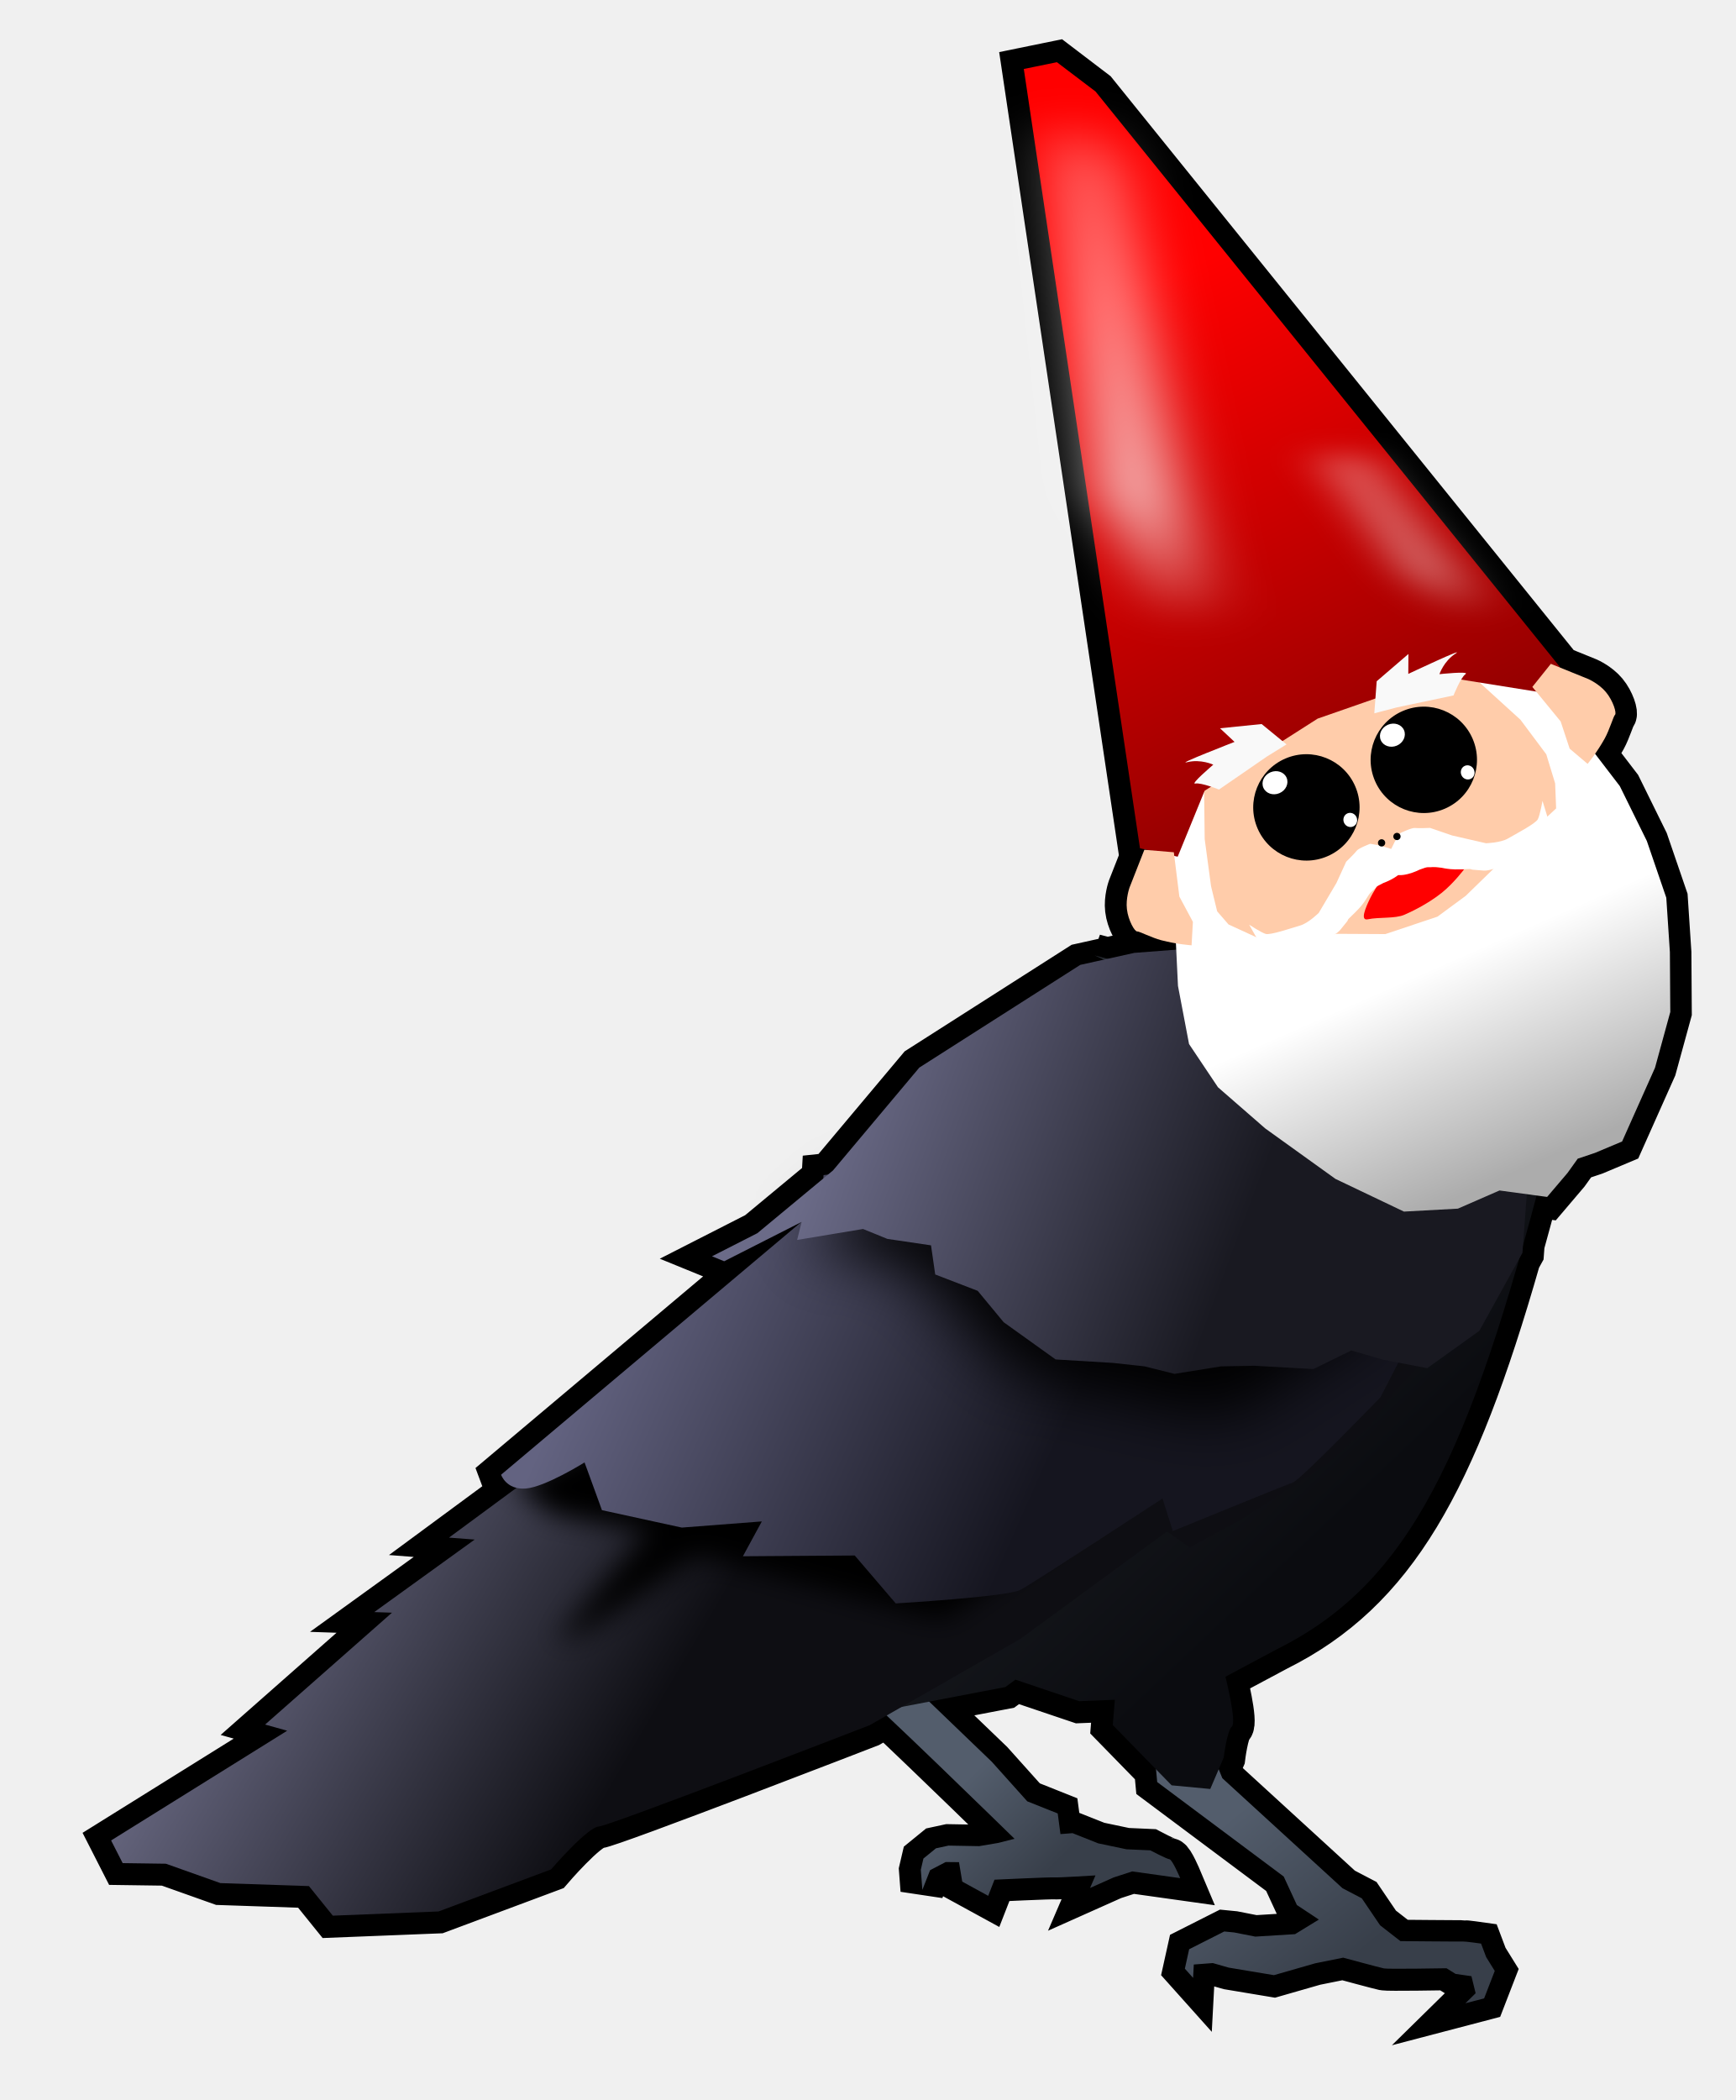
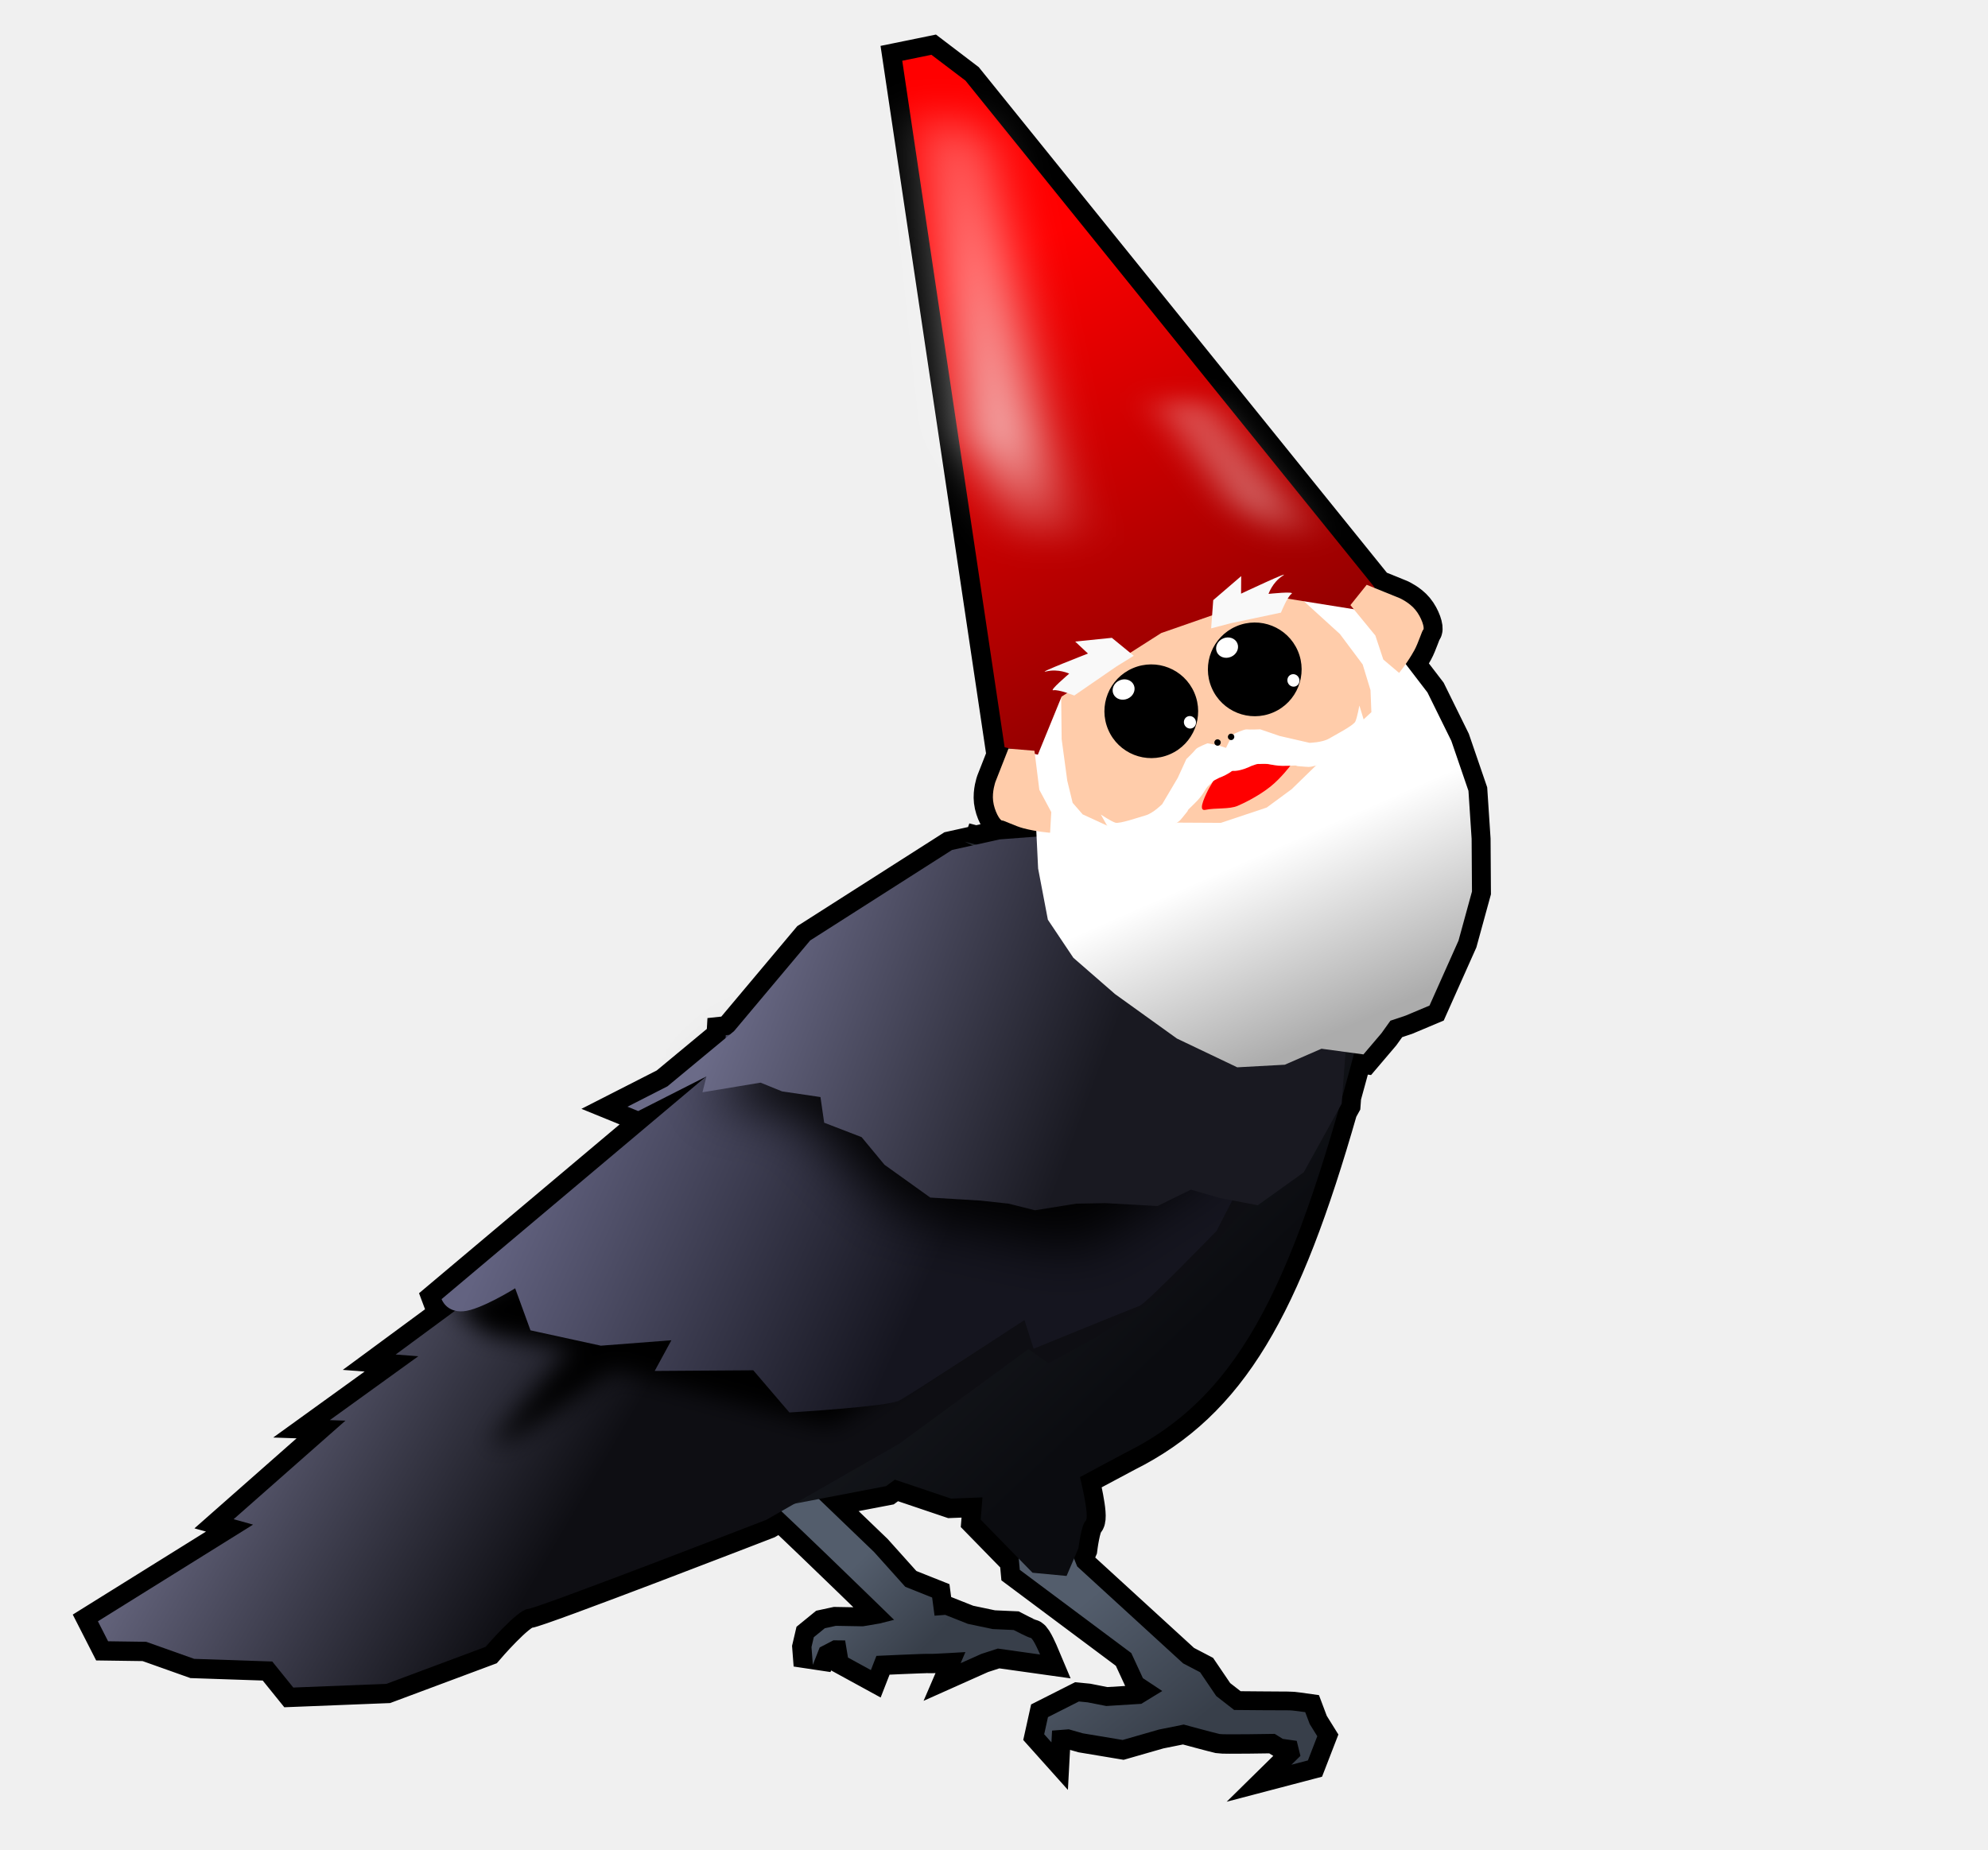
- <svg xmlns="http://www.w3.org/2000/svg" xmlns:xlink="http://www.w3.org/1999/xlink" width="100mm" height="121mm" viewBox="0 0 100 121" version="1.1" id="svg1" xml:space="preserve">
+ <svg xmlns="http://www.w3.org/2000/svg" xmlns:xlink="http://www.w3.org/1999/xlink" width="130mm" height="121mm" viewBox="0 0 130 121" version="1.1" id="svg1" xml:space="preserve">
  <defs id="defs1">
    <linearGradient id="linearGradient24">
      <stop style="stop-color:#535d6c;stop-opacity:1;" offset="0" id="stop24" />
      <stop style="stop-color:#383f4a;stop-opacity:1;" offset="1" id="stop25" />
    </linearGradient>
    <linearGradient id="linearGradient22">
      <stop style="stop-color:#535d6c;stop-opacity:1;" offset="0" id="stop22" />
      <stop style="stop-color:#383f4a;stop-opacity:1;" offset="1" id="stop23" />
    </linearGradient>
    <linearGradient id="linearGradient18">
      <stop style="stop-color:#0b0c10;stop-opacity:1;" offset="0" id="stop18" />
      <stop style="stop-color:#2a2f36;stop-opacity:1;" offset="1" id="stop19" />
    </linearGradient>
    <linearGradient id="linearGradient15">
      <stop style="stop-color:#0e0e13;stop-opacity:1;" offset="0" id="stop15" />
      <stop style="stop-color:#62627a;stop-opacity:1;" offset="1" id="stop16" />
    </linearGradient>
    <linearGradient id="linearGradient13">
      <stop style="stop-color:#15151f;stop-opacity:1;" offset="0" id="stop13" />
      <stop style="stop-color:#636381;stop-opacity:1;" offset="1" id="stop14" />
    </linearGradient>
    <linearGradient id="linearGradient11">
      <stop style="stop-color:#191921;stop-opacity:1;" offset="0" id="stop11" />
      <stop style="stop-color:#6b6b88;stop-opacity:1;" offset="1" id="stop12" />
    </linearGradient>
    <linearGradient xlink:href="#linearGradient11" id="linearGradient12" x1="76.071" y1="142.364" x2="53.722" y2="132.05" gradientUnits="userSpaceOnUse" gradientTransform="rotate(-4.397031,-938.3312,130.8927)" />
    <linearGradient xlink:href="#linearGradient13" id="linearGradient14" x1="61.244" y1="160.63" x2="37.283" y2="147.737" gradientUnits="userSpaceOnUse" gradientTransform="rotate(-4.397031,-938.3312,130.8927)" />
    <linearGradient xlink:href="#linearGradient15" id="linearGradient16" x1="38.573" y1="171.912" x2="19.555" y2="158.696" gradientUnits="userSpaceOnUse" gradientTransform="rotate(-4.397031,-938.3312,130.8927)" />
    <linearGradient xlink:href="#linearGradient18" id="linearGradient19" x1="75.75" y1="62.483" x2="51.375" y2="32.398" gradientUnits="userSpaceOnUse" gradientTransform="rotate(-4.397031,386.0603,33.76614)" />
    <filter style="color-interpolation-filters:sRGB" id="filter21" x="-0.053" y="-0.153" width="1.105" height="1.306">
      <feGaussianBlur stdDeviation="0.789" id="feGaussianBlur21" />
    </filter>
    <filter style="color-interpolation-filters:sRGB" id="filter22" x="-0.135" y="-0.304" width="1.271" height="1.609">
      <feGaussianBlur stdDeviation="1.884" id="feGaussianBlur22" />
    </filter>
    <linearGradient xlink:href="#linearGradient22" id="linearGradient23" x1="66.596" y1="80.21" x2="72.752" y2="89.054" gradientUnits="userSpaceOnUse" gradientTransform="rotate(-4.397031,386.0603,33.76614)" />
    <linearGradient xlink:href="#linearGradient24" id="linearGradient25" x1="51.508" y1="76.915" x2="56.103" y2="82.291" gradientUnits="userSpaceOnUse" gradientTransform="rotate(-4.397031,386.0603,33.76614)" />
    <linearGradient xlink:href="#linearGradient22-6" id="linearGradient23-0" x1="50.914" y1="53.645" x2="51.012" y2="65.252" gradientUnits="userSpaceOnUse" gradientTransform="translate(27.75515,5.087995)" />
    <linearGradient id="linearGradient22-6">
      <stop style="stop-color:#ffffff;stop-opacity:1;" offset="0" id="stop22-2" />
      <stop style="stop-color:#acacac;stop-opacity:1;" offset="1" id="stop23-4" />
    </linearGradient>
    <linearGradient xlink:href="#linearGradient18-4" id="linearGradient19-7" x1="50.72" y1="14.607" x2="52.154" y2="43.462" gradientUnits="userSpaceOnUse" gradientTransform="translate(27.75515,5.087995)" />
    <linearGradient id="linearGradient18-4">
      <stop style="stop-color:#ff0000;stop-opacity:1;" offset="0" id="stop18-1" />
      <stop style="stop-color:#910000;stop-opacity:1;" offset="1" id="stop19-8" />
    </linearGradient>
    <filter style="color-interpolation-filters:sRGB" id="filter13" x="-0.614" y="-0.129" width="2.228" height="1.259">
      <feGaussianBlur stdDeviation="1.624" id="feGaussianBlur13" />
    </filter>
    <filter style="color-interpolation-filters:sRGB" id="filter14" x="-0.666" y="-0.251" width="2.332" height="1.502">
      <feGaussianBlur stdDeviation="1.247" id="feGaussianBlur14" />
    </filter>
  </defs>
  <g id="layer1">
-     <path id="path10-3" style="fill:#000000;fill-opacity:1;stroke-width:2.5;paint-order:markers stroke fill;stroke:#000000;stroke-opacity:1" d="m 60.899,3.599 -1.907,0.39 6.694,44.905 0.459,0.102 -0.207,-0.018 -0.855,2.177 c 0,0 -0.223,0.626 -0.15,1.244 0.077,0.657 0.455,1.306 0.593,1.284 0.099,-0.016 0.852,0.369 1.383,0.507 0.301,0.078 0.59,0.135 0.848,0.179 l 0.018,0.363 -2.417,0.186 -1.54,0.342 -0.745,-0.194 0.522,0.244 -1.352,0.3 -9.274,5.917 -4.974,5.925 -0.291,0.241 -0.254,0.027 -0.011,0.193 -3.804,3.155 -2.613,1.332 0.701,0.286 4.429,-2.249 -17.284,14.549 c 0,0 0.206,0.585 0.895,0.751 l -3.897,2.873 1.479,0.113 -5.787,4.178 1.021,0.035 -7.31,6.445 1.272,0.355 -10.148,6.324 0.666,1.306 2.491,0.035 3.14,1.116 5.104,0.173 1.376,1.704 6.09,-0.242 6.488,-2.422 c 0,0 2.076,-2.422 2.751,-2.474 0.675,-0.052 15.615,-5.838 15.615,-5.838 l 0.972,-0.557 c 2.524,2.37 7.37,7.103 7.37,7.103 l -0.949,0.24 -1.087,0.184 -1.77,-0.031 -0.722,0.156 -0.722,0.589 -0.151,0.645 0.089,1.161 0.446,-1.135 0.898,-0.469 0.768,0.008 0.186,1.12 1.498,0.819 0.362,-0.928 c 0,0 3.324,-0.156 3.459,-0.133 0.135,0.023 2.36,-0.115 2.36,-0.115 l -0.312,0.725 1.355,-0.605 1.074,-0.349 2.765,0.388 c 0,0 -0.449,-1.066 -0.617,-1.087 -0.168,-0.021 -1.107,-0.515 -1.107,-0.515 l -1.373,-0.061 -1.627,-0.342 -1.48,-0.587 -0.697,0.054 -0.158,-1.189 -1.755,-0.699 -2.043,-2.278 -3.606,-3.466 4.39,-0.841 0.577,-0.425 3.677,1.241 2.052,-0.082 -0.117,1.457 2.491,2.551 0.068,0.734 7.291,5.444 0.76,1.643 1.266,0.837 -1.37,0.839 -2.291,0.143 -1.22,-0.24 -0.572,-0.056 -2.023,1.023 -0.248,1.12 0.475,0.531 0.041,-0.77 1.094,-0.084 0.921,0.263 2.602,0.434 2.383,-0.684 1.61,-0.324 c 0,0 2.112,0.572 2.349,0.62 0.237,0.049 3.602,-0.01 3.602,-0.01 l 0.526,0.327 0.911,0.13 0.242,0.982 -0.589,0.579 1.079,-0.283 0.612,-1.582 -0.495,-0.796 -0.293,-0.778 c 0,0 -0.911,-0.13 -1.043,-0.12 -0.133,0.01 -3.605,-0.023 -3.605,-0.023 l -1.171,-0.911 -1.054,-1.554 -1.112,-0.581 -6.926,-6.34 -0.208,-0.515 0.289,-0.677 c 0,0 0.187,-1.538 0.472,-1.789 0.286,-0.251 -0.373,-2.867 -0.373,-2.867 l 3.001,-1.602 c 6.763,-3.377 10.239,-9.608 13.919,-22.467 l 0.196,-0.354 0.037,-0.503 c 0.252,-0.897 0.508,-1.862 0.763,-2.802 l 0.621,0.084 1.176,-1.383 0.589,-0.822 0.995,-0.333 1.561,-0.656 1.895,-4.247 0.882,-3.216 -0.023,-3.446 -0.207,-3.137 -1.122,-3.272 -1.558,-3.161 -1.423,-1.857 c 0.172,-0.247 0.373,-0.554 0.561,-0.893 0.265,-0.48 0.505,-1.291 0.584,-1.352 0.111,-0.085 -0.1,-0.806 -0.523,-1.315 -0.398,-0.478 -1.005,-0.747 -1.005,-0.747 l -1.668,-0.677 0.014,-0.033 -26.75,-33.145 z" />
+     <path id="path10-3" style="fill:#000000;fill-opacity:1;stroke:#000000;stroke-width:2.5;stroke-opacity:1;paint-order:markers stroke fill" d="m 60.899,3.599 -1.907,0.39 6.694,44.905 0.459,0.102 -0.207,-0.018 -0.855,2.177 c 0,0 -0.223,0.626 -0.15,1.244 0.077,0.657 0.455,1.306 0.593,1.284 0.099,-0.016 0.852,0.369 1.383,0.507 0.301,0.078 0.59,0.135 0.848,0.179 l 0.018,0.363 -2.417,0.186 -1.54,0.342 -0.745,-0.194 0.522,0.244 -1.352,0.3 -9.274,5.917 -4.974,5.925 -0.291,0.241 -0.254,0.027 -0.011,0.193 -3.804,3.155 -2.613,1.332 0.701,0.286 4.429,-2.249 -17.284,14.549 c 0,0 0.206,0.585 0.895,0.751 l -3.897,2.873 1.479,0.113 -5.787,4.178 1.021,0.035 -7.31,6.445 1.272,0.355 -10.148,6.324 0.666,1.306 2.491,0.035 3.14,1.116 5.104,0.173 1.376,1.704 6.09,-0.242 6.488,-2.422 c 0,0 2.076,-2.422 2.751,-2.474 0.675,-0.052 15.615,-5.838 15.615,-5.838 l 0.972,-0.557 c 2.524,2.37 7.37,7.103 7.37,7.103 l -0.949,0.24 -1.087,0.184 -1.77,-0.031 -0.722,0.156 -0.722,0.589 -0.151,0.645 0.089,1.161 0.446,-1.135 0.898,-0.469 0.768,0.008 0.186,1.12 1.498,0.819 0.362,-0.928 c 0,0 3.324,-0.156 3.459,-0.133 0.135,0.023 2.36,-0.115 2.36,-0.115 l -0.312,0.725 1.355,-0.605 1.074,-0.349 2.765,0.388 c 0,0 -0.449,-1.066 -0.617,-1.087 -0.168,-0.021 -1.107,-0.515 -1.107,-0.515 l -1.373,-0.061 -1.627,-0.342 -1.48,-0.587 -0.697,0.054 -0.158,-1.189 -1.755,-0.699 -2.043,-2.278 -3.606,-3.466 4.39,-0.841 0.577,-0.425 3.677,1.241 2.052,-0.082 -0.117,1.457 2.491,2.551 0.068,0.734 7.291,5.444 0.76,1.643 1.266,0.837 -1.37,0.839 -2.291,0.143 -1.22,-0.24 -0.572,-0.056 -2.023,1.023 -0.248,1.12 0.475,0.531 0.041,-0.77 1.094,-0.084 0.921,0.263 2.602,0.434 2.383,-0.684 1.61,-0.324 c 0,0 2.112,0.572 2.349,0.62 0.237,0.049 3.602,-0.01 3.602,-0.01 l 0.526,0.327 0.911,0.13 0.242,0.982 -0.589,0.579 1.079,-0.283 0.612,-1.582 -0.495,-0.796 -0.293,-0.778 c 0,0 -0.911,-0.13 -1.043,-0.12 -0.133,0.01 -3.605,-0.023 -3.605,-0.023 l -1.171,-0.911 -1.054,-1.554 -1.112,-0.581 -6.926,-6.34 -0.208,-0.515 0.289,-0.677 c 0,0 0.187,-1.538 0.472,-1.789 0.286,-0.251 -0.373,-2.867 -0.373,-2.867 l 3.001,-1.602 c 6.763,-3.377 10.239,-9.608 13.919,-22.467 l 0.196,-0.354 0.037,-0.503 c 0.252,-0.897 0.508,-1.862 0.763,-2.802 l 0.621,0.084 1.176,-1.383 0.589,-0.822 0.995,-0.333 1.561,-0.656 1.895,-4.247 0.882,-3.216 -0.023,-3.446 -0.207,-3.137 -1.122,-3.272 -1.558,-3.161 -1.423,-1.857 c 0.172,-0.247 0.373,-0.554 0.561,-0.893 0.265,-0.48 0.505,-1.291 0.584,-1.352 0.111,-0.085 -0.1,-0.806 -0.523,-1.315 -0.398,-0.478 -1.005,-0.747 -1.005,-0.747 l -1.668,-0.677 0.014,-0.033 -26.75,-33.145 z" />
    <path style="fill:url(#linearGradient25);fill-opacity:1;stroke-width:2.5;paint-order:markers stroke fill" d="m 49.611,97.522 c 0.306,0.077 8.855,8.427 8.855,8.427 l -0.949,0.24 -1.087,0.184 -1.77,-0.031 -0.722,0.156 -0.722,0.589 -0.151,0.645 0.089,1.161 0.446,-1.135 0.898,-0.469 0.768,0.008 0.186,1.12 1.497,0.819 0.362,-0.929 c 0,0 3.324,-0.156 3.459,-0.133 0.135,0.023 2.36,-0.115 2.36,-0.115 l -0.311,0.724 1.355,-0.605 1.074,-0.349 2.765,0.388 c 0,0 -0.449,-1.066 -0.617,-1.087 -0.168,-0.021 -1.107,-0.515 -1.107,-0.515 l -1.372,-0.061 -1.628,-0.342 -1.48,-0.587 -0.696,0.054 -0.158,-1.189 -1.755,-0.699 -2.043,-2.278 -5.367,-5.158 z" id="path10" />
    <path style="fill:url(#linearGradient23);fill-opacity:1;stroke-width:2.5;paint-order:markers stroke fill" d="m 66.486,100.494 0.201,2.186 7.291,5.444 0.76,1.643 1.265,0.837 -1.37,0.839 -2.291,0.143 -1.219,-0.24 -0.571,-0.056 -2.023,1.023 -0.247,1.12 0.474,0.531 0.041,-0.77 1.094,-0.084 0.921,0.263 2.602,0.434 2.383,-0.684 1.61,-0.324 c 0,0 2.112,0.572 2.35,0.62 0.237,0.049 3.602,-0.01 3.602,-0.01 l 0.526,0.327 0.911,0.13 0.242,0.982 -0.589,0.579 1.079,-0.283 0.612,-1.582 -0.495,-0.796 -0.293,-0.778 c 0,0 -0.911,-0.13 -1.043,-0.12 -0.133,0.01 -3.605,-0.023 -3.605,-0.023 l -1.171,-0.911 -1.054,-1.554 -1.112,-0.582 -6.926,-6.34 -1.648,-4.077 z" id="path11" />
    <path style="fill:url(#linearGradient19);fill-opacity:1;stroke-width:2.5;paint-order:markers stroke fill" d="m 63.082,55.051 4.51,1.177 15.617,6.877 -18.613,21.549 -15.291,14.206 8.636,-1.655 0.577,-0.425 3.677,1.241 2.051,-0.082 -0.117,1.457 3.391,3.473 2.226,0.21 0.775,-1.812 c 0,0 0.187,-1.538 0.472,-1.789 0.286,-0.251 -0.373,-2.867 -0.373,-2.867 l 3.001,-1.602 c 7.65,-3.82 11.092,-11.258 15.385,-27.854 z" id="path6" />
    <path style="fill:url(#linearGradient16);fill-opacity:1;stroke-width:2.5;paint-order:markers stroke fill" d="m 31.87,84.176 -5.995,4.42 1.479,0.113 -5.787,4.178 1.021,0.035 -7.31,6.445 1.272,0.355 -10.147,6.323 0.666,1.306 2.491,0.035 3.14,1.116 5.104,0.173 1.375,1.704 6.09,-0.242 6.488,-2.422 c 0,0 2.076,-2.422 2.751,-2.474 0.675,-0.052 15.615,-5.839 15.615,-5.839 l 8.668,-4.965 8.461,-6.194 1.315,0.917 3.149,-1.713 4.741,-3.079 2.543,-2.232 1.324,-1.912 5.762,-5.986 -14.697,-4.3 -9.101,2.284 z" id="path9" />
    <path style="mix-blend-mode:normal;fill:#000000;stroke-width:2.5;paint-order:markers stroke fill;filter:url(#filter21)" d="m 31.021,55.928 -5.637,2.612 1.925,1.925 5.5,1.375 c 0,0 -5.985,5.862 -5.435,5.999 0.55,0.137 8.178,-4.412 8.178,-4.412 l 13.756,4.874 12.099,-7.15 z" id="path21" transform="rotate(-4.397031,378.5914,15.44742)" />
    <path style="fill:url(#linearGradient14);fill-opacity:1;stroke-width:2.5;paint-order:markers stroke fill" d="M 47.364,69.41 28.877,84.972 c 0,0 0.294,0.882 1.419,0.796 1.125,-0.086 3.391,-1.505 3.391,-1.505 l 1.003,2.751 4.602,1.004 4.611,-0.355 -1.09,2.007 6.445,-0.043 2.362,2.76 c 0,0 6.419,-0.38 7.18,-0.778 0.761,-0.398 8.192,-5.268 8.192,-5.268 l 0.597,1.877 c 0,0 6.471,-2.647 6.912,-2.794 0.441,-0.147 5.052,-4.913 5.052,-4.913 l 3.642,-7.067 c 0,0 -3.581,-5.381 -4.619,-5.64 -1.038,-0.26 -15.182,-1.774 -15.182,-1.774 l -15.935,1.678 z" id="path8" />
    <path style="mix-blend-mode:normal;fill:#000000;stroke-width:2.5;paint-order:markers stroke fill;filter:url(#filter22)" d="m 47.52,43.141 -4.125,3.162 5.5,1.237 5.912,7.012 11.549,3.437 10.449,-5.775 -18.011,-5.225 z" id="path22" transform="rotate(-4.397031,378.5914,15.44742)" />
    <path style="fill:url(#linearGradient12);fill-opacity:1;stroke-width:2.5;paint-order:markers stroke fill" d="m 84.32,58.65 -4.931,-0.865 -2.067,-0.407 -3.434,-1.998 -4.697,-0.77 -3.824,0.294 -3.114,0.692 -9.274,5.917 -4.974,5.926 -4.36,3.616 -2.613,1.332 0.701,0.285 4.464,-2.266 -0.26,1.038 3.798,-0.631 1.401,0.571 2.517,0.372 0.242,1.678 2.448,0.943 1.497,1.808 2.993,2.145 3.296,0.199 1.825,0.199 1.73,0.433 2.682,-0.432 1.92,-0.035 3.408,0.19 1.09,-0.536 1.09,-0.536 1.851,0.536 2.526,0.485 3.002,-2.154 2.483,-4.49 0.389,-5.234 -1.557,-5.536 z" id="path7" />
    <g id="g1" transform="matrix(1.001464,-0.4300464,0.4300464,1.001464,-20.79492,30.51951)">
      <path style="fill:#ffccaa;stroke-width:3.185;paint-order:markers stroke fill" d="m 70.089,44.277 -1.93,4.773 0.362,4.606 5.005,4.773 9.347,0.335 5.548,-3.852 -0.06,-9.63 -14.171,-8.793 z" id="path8-8" />
      <path style="fill:#ffccaa;stroke-width:2.702;paint-order:markers stroke fill" d="m 75.075,54.328 c 0.241,0 8.141,-0.121 8.141,-0.121 l -2.291,2.171 -3.859,0.543 c 0,0 -3.859,-2.472 -3.437,-2.412 0.422,0.06 1.447,-0.181 1.447,-0.181 z" id="path12" />
      <path style="fill:url(#linearGradient23-0);fill-opacity:1;stroke-width:2.702;paint-order:markers stroke fill" d="m 69.528,46.066 -1.677,1.226 -2.604,6.975 -0.675,3.055 0.504,2.704 1.437,2.985 2.359,3.917 2.646,3.017 2.683,0.982 2.4,-0.014 2.179,1.307 1.492,-0.74 0.794,-0.48 0.959,0.079 1.554,0.012 3.136,-2.894 1.907,-2.392 1.228,-2.914 0.961,-2.719 0.239,-3.164 -0.169,-3.229 -1.815,-7.169 -3.791,-2.884 2.162,4.753 0.535,2.22 -0.176,1.599 -0.474,1.237 -1.031,0.37 -5.186,1.99 -1.809,0.422 -2.894,-0.241 -2.352,-1.025 -3.377,-0.844 -1.688,-1.869 -0.279,-0.876 0.227,-1.347 0.675,-2.425 1.427,-3.433 z" id="path10-9" />
      <path style="fill:url(#linearGradient19-7);fill-opacity:1;stroke-width:2.702;paint-order:markers stroke fill" d="m 76.884,6.509 -10.613,40.281 1.657,1.195 2.685,-2.642 6.995,-1.146 6.814,0.482 4.913,3.109 1.117,-1.059 -10.553,-37.628 -1.266,-2.231 z" id="path6-9" />
      <path style="fill:#f9f9f9;stroke-width:2.702;paint-order:markers stroke fill" d="m 75.558,44.8 -0.784,-1.508 -2.111,-0.663 0.422,0.965 c 0,0 -3.437,-0.121 -2.714,0 0.724,0.121 1.206,0.663 1.206,0.663 0,0 -1.568,0.482 -1.266,0.543 0.302,0.06 1.025,0.784 1.025,0.784 l 3.015,-0.603 z" id="path7-9" />
      <path style="fill:#f9f9f9;stroke-width:2.702;paint-order:markers stroke fill" d="m 80.472,45.122 0.784,-1.508 2.111,-0.663 -0.422,0.965 c 0,0 3.437,-0.121 2.714,0 -0.724,0.121 -1.206,0.663 -1.206,0.663 0,0 1.568,0.482 1.266,0.543 -0.302,0.06 -1.025,0.784 -1.025,0.784 l -3.015,-0.603 z" id="path7-2" />
      <path style="fill:#ff0000;stroke-width:2.702;paint-order:markers stroke fill" d="m 79.598,53.544 c 0,0 -2.472,-0.241 -2.593,0 -0.037,0.073 -0.335,0.255 -0.545,0.434 -0.481,0.409 -1.021,0.93 -0.601,1.014 0.603,0.121 1.327,0.543 1.869,0.543 0.301,0 1.3,-0.021 2.268,-0.285 0.779,-0.213 1.591,-0.68 1.591,-0.68 z" id="path11-3" />
      <path style="fill:#ffccaa;stroke-width:2.702;paint-order:markers stroke fill" d="m 67.833,47.689 -1.38,-0.736 -1.509,1.526 c 0,0 -0.415,0.447 -0.577,0.994 -0.173,0.582 -0.09,1.266 0.035,1.297 0.089,0.022 0.585,0.62 0.983,0.928 0.681,0.529 1.369,0.881 1.369,0.881 l 0.554,-1.112 -0.13,-1.511 z" id="path9-3" />
      <path style="fill:#ffccaa;stroke-width:2.702;paint-order:markers stroke fill" d="m 88.701,47.137 1.38,-0.736 1.509,1.526 c 0,0 0.415,0.447 0.577,0.994 0.173,0.582 0.09,1.266 -0.035,1.297 -0.089,0.022 -0.585,0.62 -0.983,0.928 -0.681,0.529 -1.369,0.881 -1.369,0.881 l -0.554,-1.112 0.13,-1.511 z" id="path9-5" />
      <path style="fill:#ffffff;stroke-width:2.5;paint-order:markers stroke fill" d="m 77.553,51.374 c 0,0 -0.661,-0.029 -0.803,0.056 -0.143,0.086 -0.741,0.314 -0.741,0.314 l -0.913,0.827 -1.483,1.084 c 0,0 -0.713,0.285 -1.169,0.228 -0.456,-0.057 -1.654,-0.143 -1.854,-0.314 -0.2,-0.171 -0.607,-0.792 -0.607,-0.792 l 0.122,1.134 c 0,0 0,0.57 0.485,0.77 0.485,0.2 1.226,0.428 1.511,0.428 0.285,0 0.941,0.057 1.569,-0.029 0.627,-0.086 0.542,-0.114 0.998,-0.342 0.456,-0.228 -0.114,-0.029 0.713,-0.342 0.827,-0.314 0.913,-0.57 1.283,-0.684 0.371,-0.114 0.171,-0.131 0.713,-0.159 0.446,0.027 1.47,-0.035 1.426,-0.611 -0.114,-0.399 -0.318,-0.859 -0.318,-0.859 l -0.476,-0.41 z" id="path17" />
      <path style="fill:#ffffff;stroke-width:2.5;paint-order:markers stroke fill" d="m 79.247,51.482 c 0,0 0.661,-0.029 0.803,0.056 0.143,0.086 0.741,0.314 0.741,0.314 l 0.913,0.827 1.483,1.084 c 0,0 0.713,0.285 1.169,0.228 0.456,-0.057 1.654,-0.143 1.854,-0.314 0.2,-0.171 0.607,-0.792 0.607,-0.792 l -0.122,1.134 c 0,0 0,0.57 -0.485,0.77 -0.485,0.2 -1.226,0.428 -1.511,0.428 -0.285,0 -0.941,0.057 -1.569,-0.029 -0.627,-0.086 -0.542,-0.114 -0.998,-0.342 -0.456,-0.228 0.114,-0.029 -0.713,-0.342 -0.827,-0.314 -0.913,-0.57 -1.283,-0.684 -0.371,-0.114 -0.171,-0.131 -0.713,-0.159 -0.446,0.027 -1.47,-0.035 -1.426,-0.611 0.114,-0.399 0.318,-0.859 0.318,-0.859 l 0.476,-0.41 z" id="path17-5" />
      <g id="g27" transform="matrix(1.288625,0,0,1.288625,14.52843,-7.932005)">
        <circle style="fill:#000000;stroke-width:2.5;paint-order:markers stroke fill" id="path19" cx="47.09" cy="43.618" r="2.182" />
        <ellipse style="fill:#ffffff;stroke-width:2.5;paint-order:markers stroke fill" id="path20" cx="46.305" cy="42.179" rx="0.519" ry="0.466" />
        <ellipse style="fill:#ffffff;stroke-width:2.5;paint-order:markers stroke fill" id="path21-7" cx="48.541" cy="44.801" rx="0.28" ry="0.293" />
      </g>
      <g id="g27-7" transform="matrix(1.288625,0,0,1.288625,21.22486,-7.792384)">
        <circle style="fill:#000000;stroke-width:2.5;paint-order:markers stroke fill" id="path19-5" cx="47.09" cy="43.618" r="2.182" />
        <ellipse style="fill:#ffffff;stroke-width:2.5;paint-order:markers stroke fill" id="path20-0" cx="46.305" cy="42.179" rx="0.519" ry="0.466" />
        <ellipse style="fill:#ffffff;stroke-width:2.5;paint-order:markers stroke fill" id="path21-2" cx="48.541" cy="44.801" rx="0.28" ry="0.293" />
      </g>
      <circle style="fill:#000000;stroke-width:2.5;paint-order:markers stroke fill" id="path27" cx="78.123" cy="51.567" r="0.192" />
      <circle style="fill:#000000;stroke-width:2.5;paint-order:markers stroke fill" id="path27-5" cx="79.003" cy="51.577" r="0.192" />
    </g>
    <path style="mix-blend-mode:normal;fill:#ffffff;stroke-width:2.5;paint-order:markers stroke fill;filter:url(#filter13)" d="m 126.666,25.846 -5.84,21.393 c 0,0 1.841,9.331 1.904,8.697 0.064,-0.635 4.444,-26.154 4.444,-26.154 z" id="path13" transform="rotate(-21.38207,42.47482,188.8652)" />
    <path style="fill:#ffffff;stroke-width:2.5;paint-order:markers stroke fill;filter:url(#filter14)" d="m 133.589,49.602 2.297,8.338 2.197,3.595 -3.295,-10.885 z" id="path14" transform="rotate(-21.38207,42.47482,188.8652)" />
  </g>
</svg>
